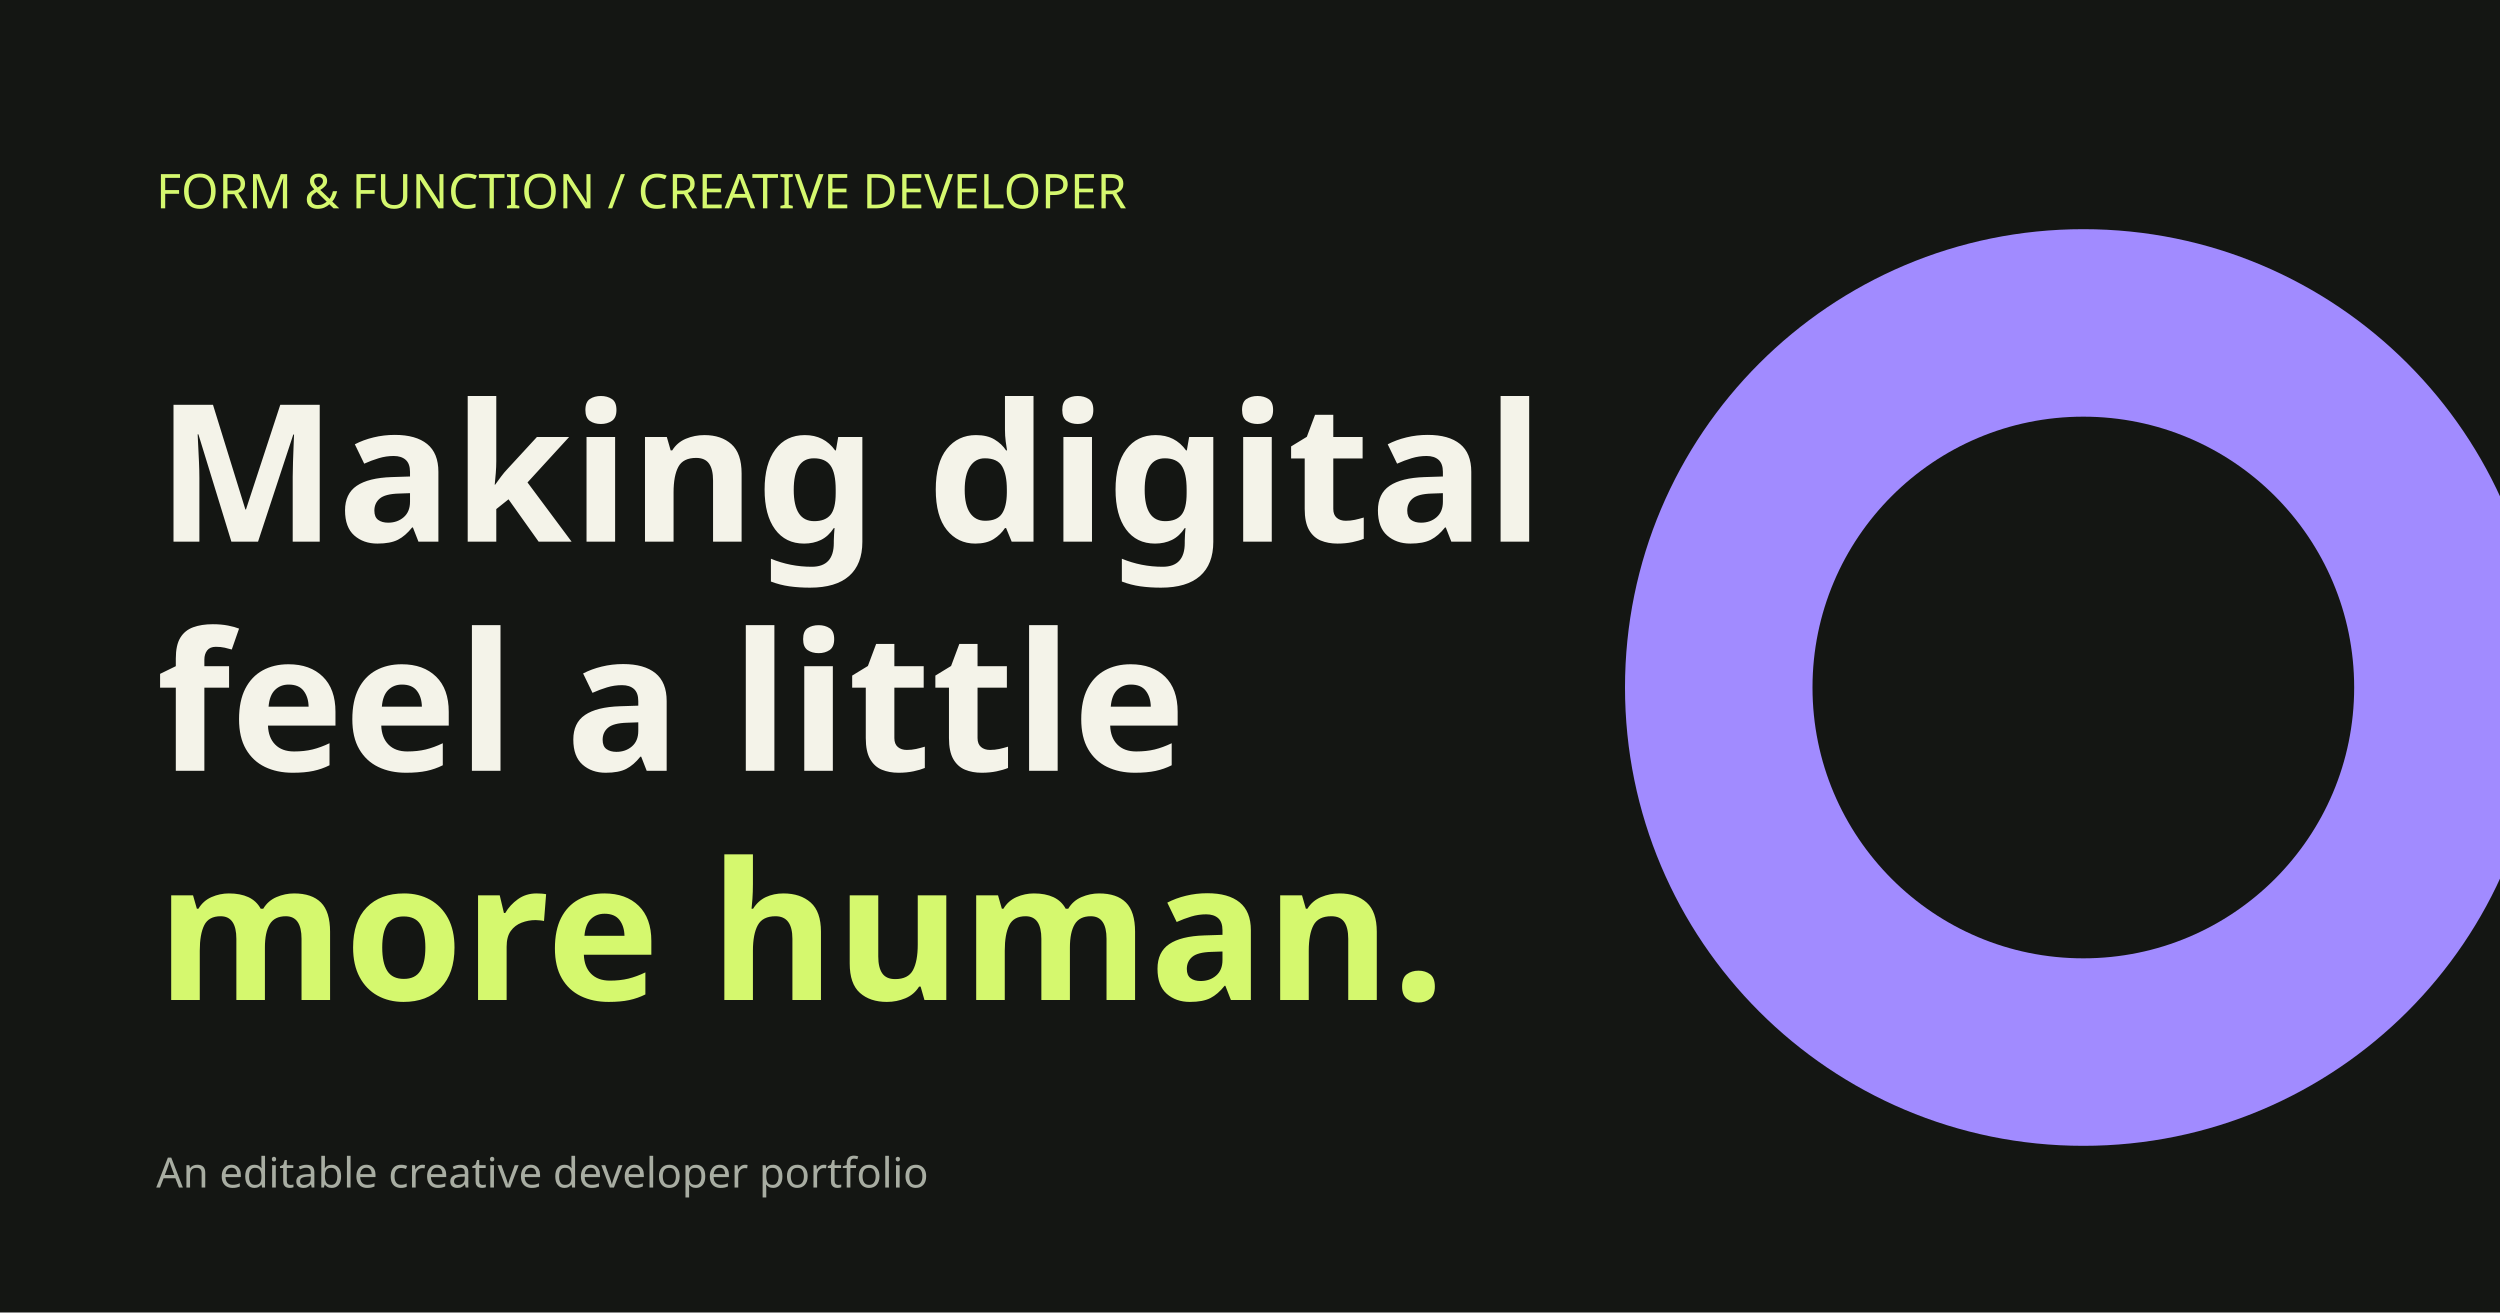
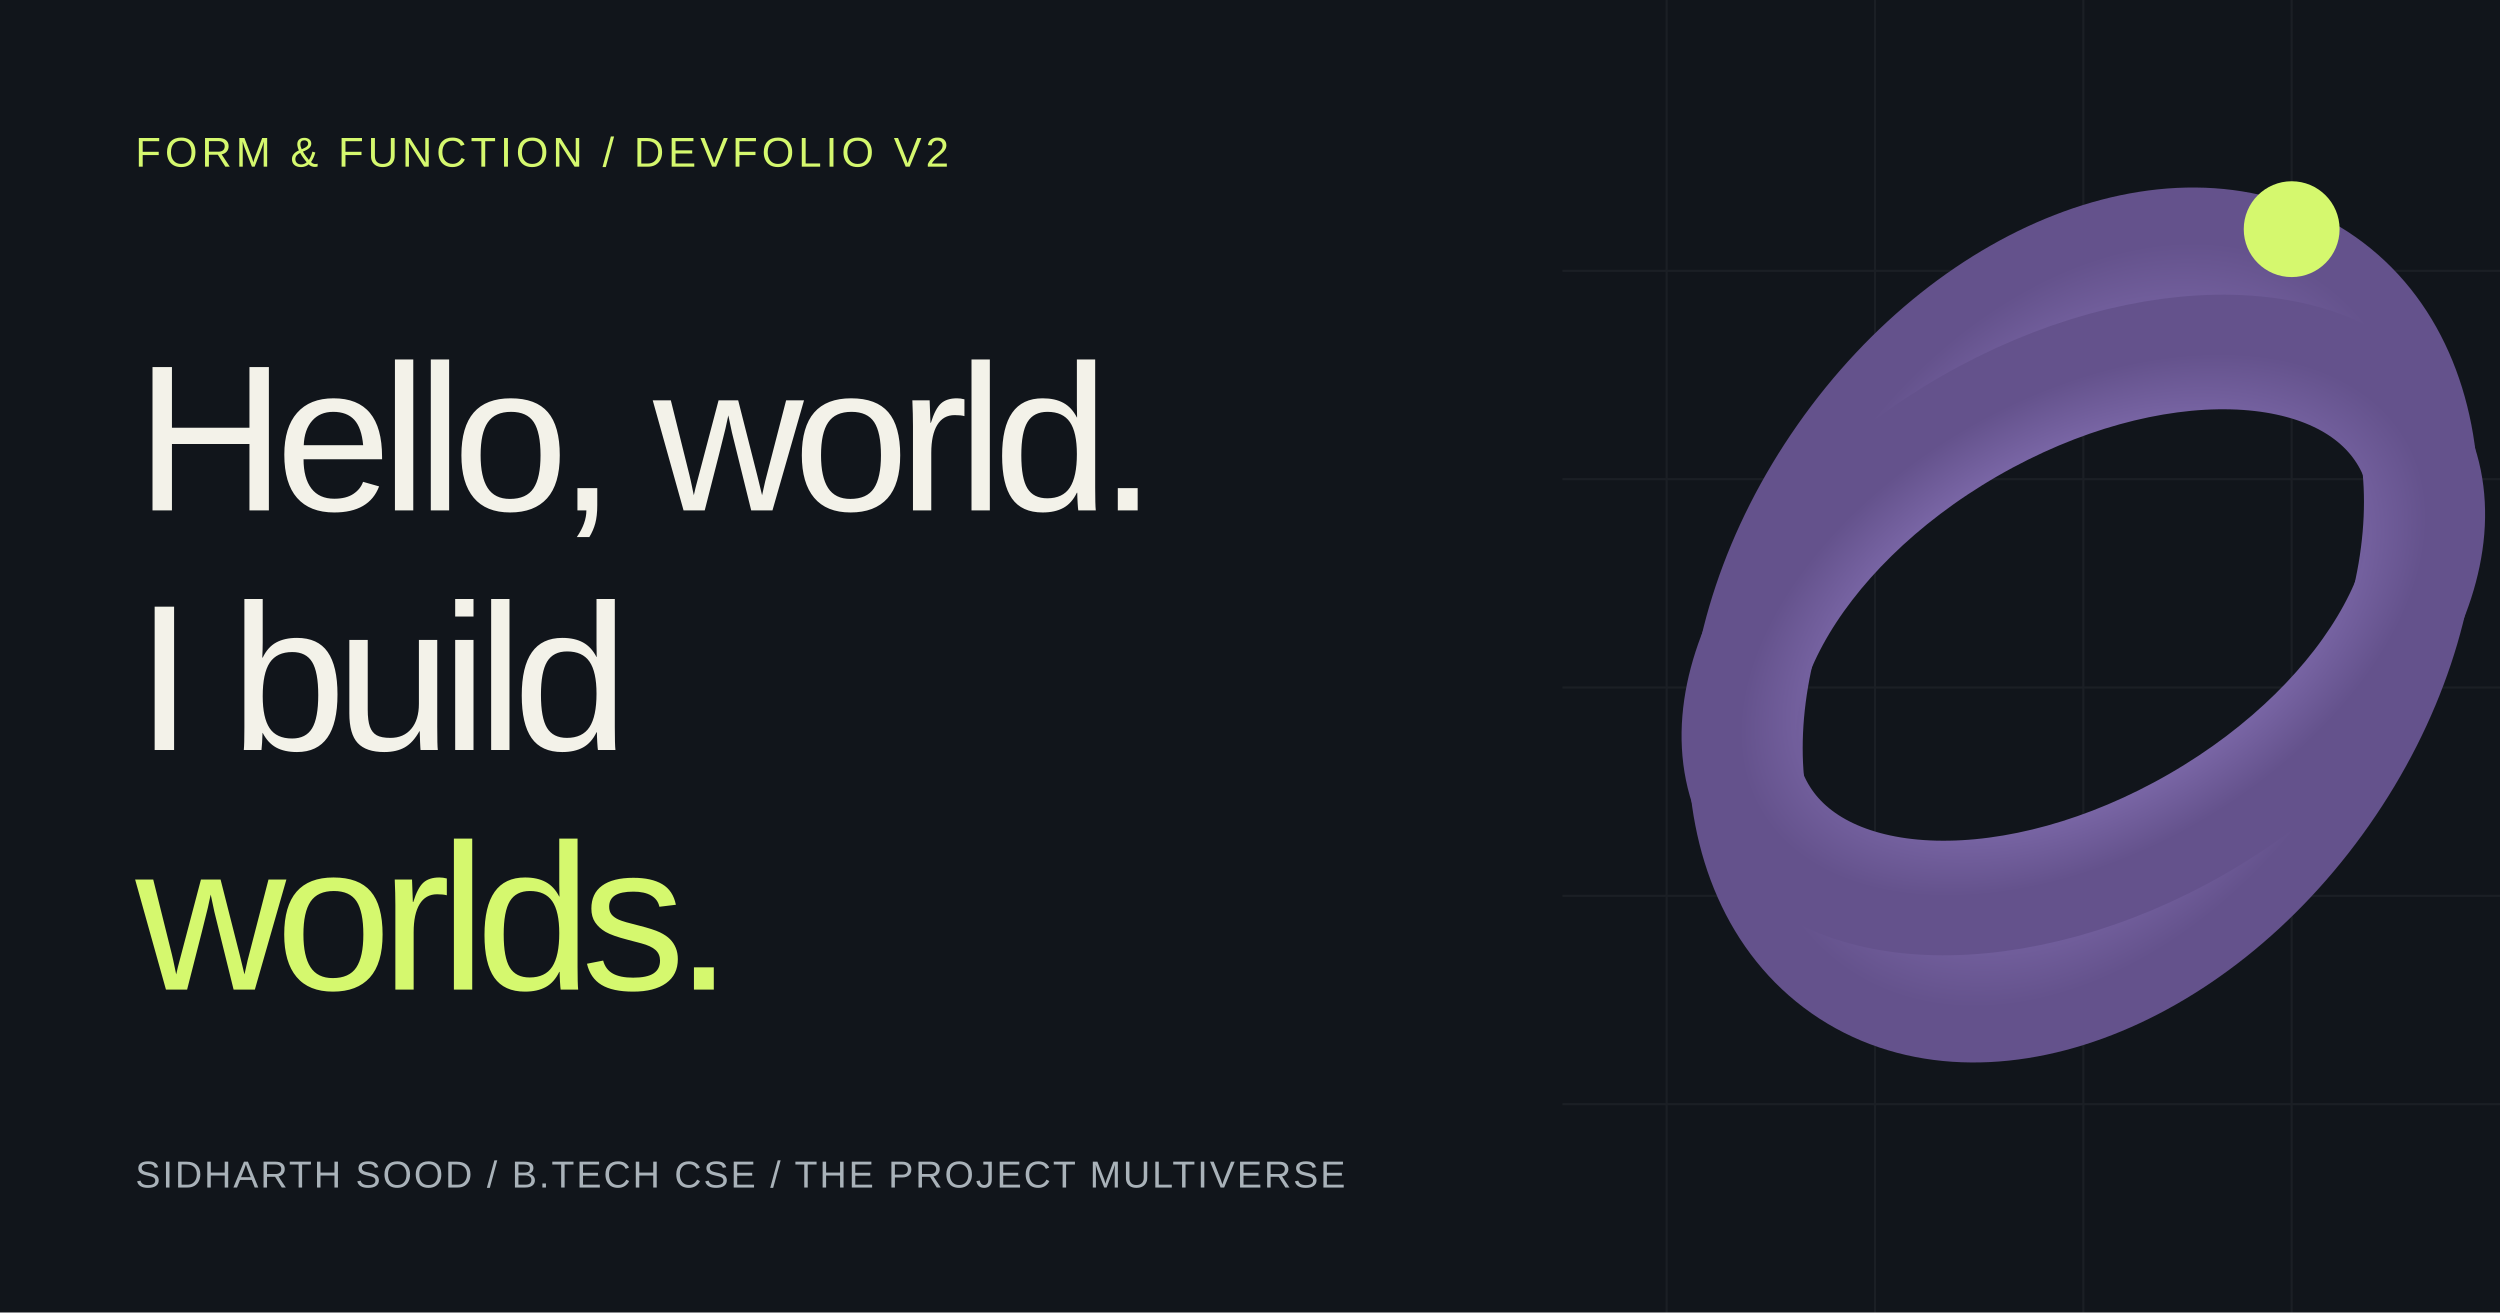
<svg xmlns="http://www.w3.org/2000/svg" width="1200" height="630" viewBox="0 0 1200 630">
-   <rect width="1200" height="630" fill="#141613" />
-   <circle cx="1000" cy="330" r="220" fill="#a18bff" />
-   <circle cx="1000" cy="330" r="130" fill="#141613" />
-   <text x="75" y="100" font-family="sans-serif" font-size="23" fill="#d5f86e">FORM &amp; FUNCTION / CREATIVE DEVELOPER</text>
-   <text x="75" y="260" font-family="sans-serif" font-size="92" font-weight="bold" fill="#f4f3e9">Making digital</text>
-   <text x="75" y="370" font-family="sans-serif" font-size="92" font-weight="bold" fill="#f4f3e9">feel a little</text>
-   <text x="75" y="480" font-family="sans-serif" font-size="92" font-weight="bold" fill="#d5f86e">more human.</text>
-   <text x="75" y="570" font-family="sans-serif" font-size="20" fill="#a8ada2">An editable creative developer portfolio</text>
+   <defs>
+     <radialGradient id="v">
+       <stop stop-color="#b8a0f0" />
+       <stop offset="1" stop-color="#64528c" />
+     </radialGradient>
+   </defs>
+   <rect width="1200" height="630" fill="#11151b" />
+   <g stroke="#ffffff0b">
+     <path d="M800 0V630M900 0V630M1000 0V630M1100 0V630M750 130H1200M750 230H1200M750 330H1200M750 430H1200M750 530H1200" />
+   </g>
+   <g fill="none" stroke="url(#v)" stroke-width="55">
+     <ellipse cx="1000" cy="300" rx="140" ry="200" transform="rotate(35 1000 300)" />
+     <ellipse cx="1000" cy="300" rx="180" ry="110" transform="rotate(-30 1000 300)" />
+   </g>
+   <circle cx="1100" cy="110" r="23" fill="#d5f86e" />
+   <text x="65" y="80" font-family="Arial,sans-serif" font-size="20" fill="#d5f86e" letter-spacing="2">FORM &amp; FUNCTION / DEVFOLIO V2</text>
+   <text x="65" y="245" font-family="Arial,sans-serif" font-size="100" letter-spacing="-5" fill="#f3f2e9">Hello, world.</text>
+   <text x="65" y="360" font-family="Arial,sans-serif" font-size="100" letter-spacing="-5" fill="#f3f2e9">I build</text>
+   <text x="65" y="475" font-family="Arial,sans-serif" font-size="100" letter-spacing="-5" fill="#d5f86e">worlds.</text>
+   <text x="65" y="570" font-family="Arial,sans-serif" font-size="18" fill="#a9b2b9" letter-spacing="1">SIDHARTH SOOD / B.TECH CSE / THE PROJECT MULTIVERSE</text>
</svg>
